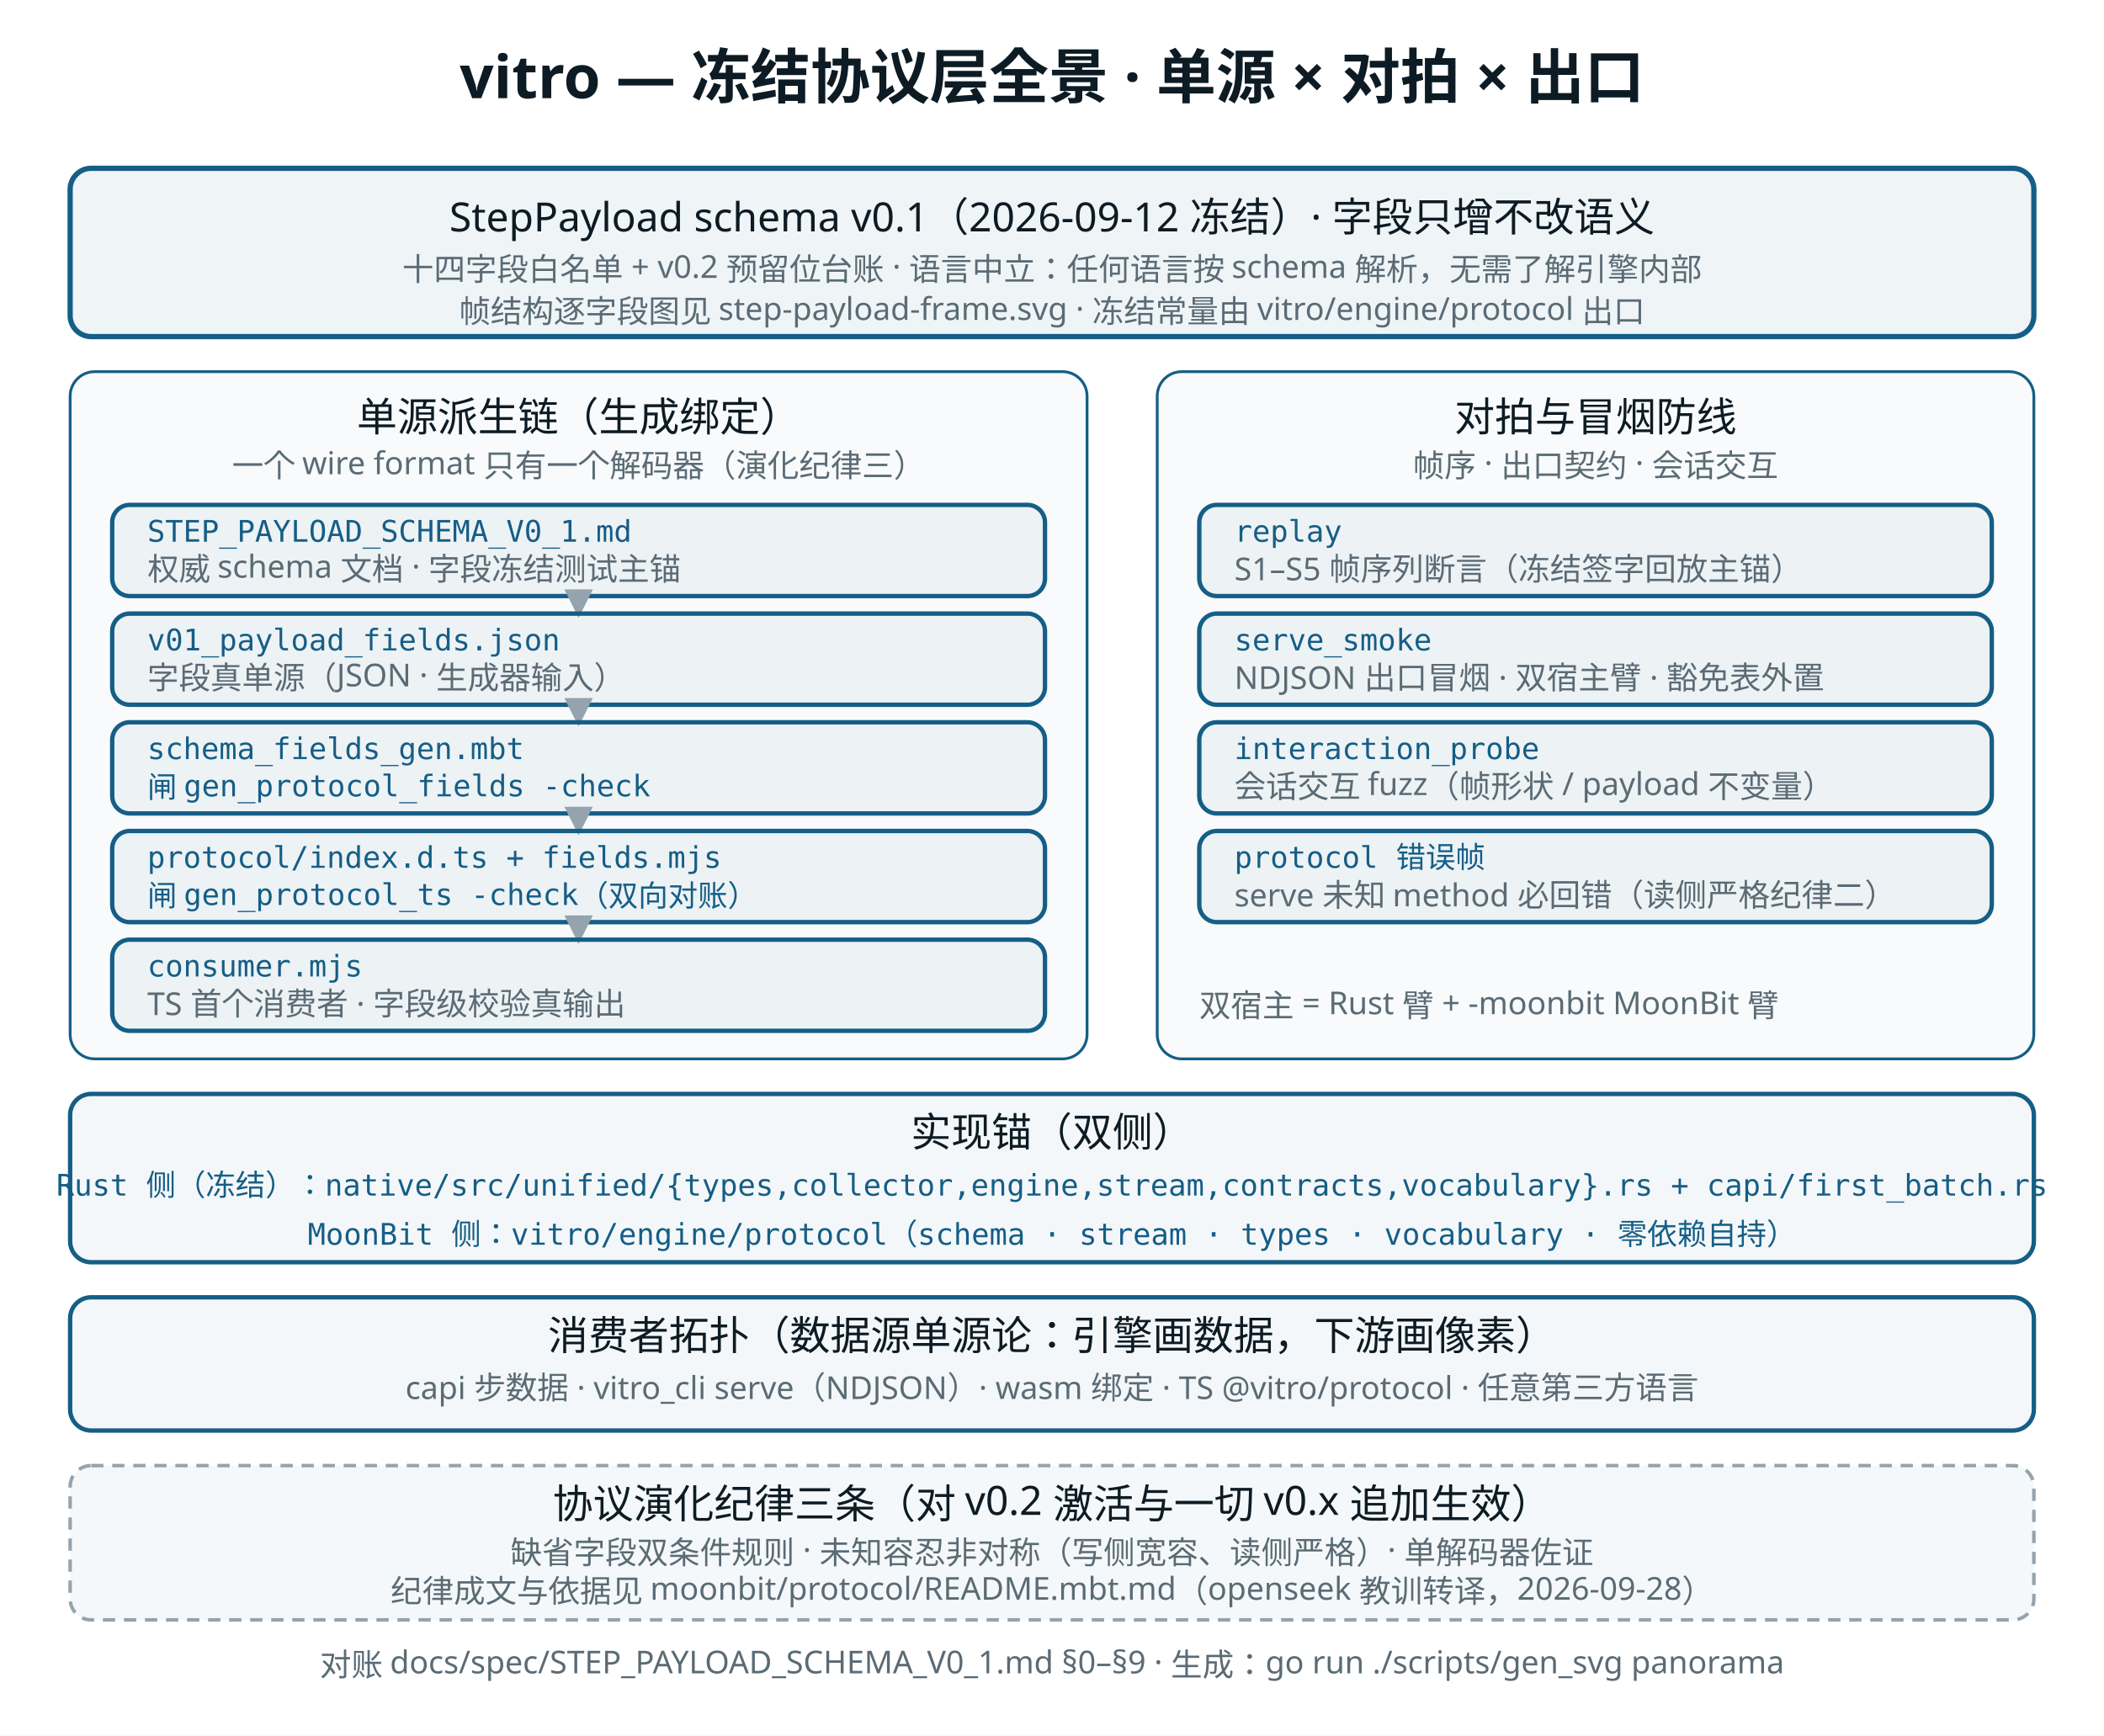
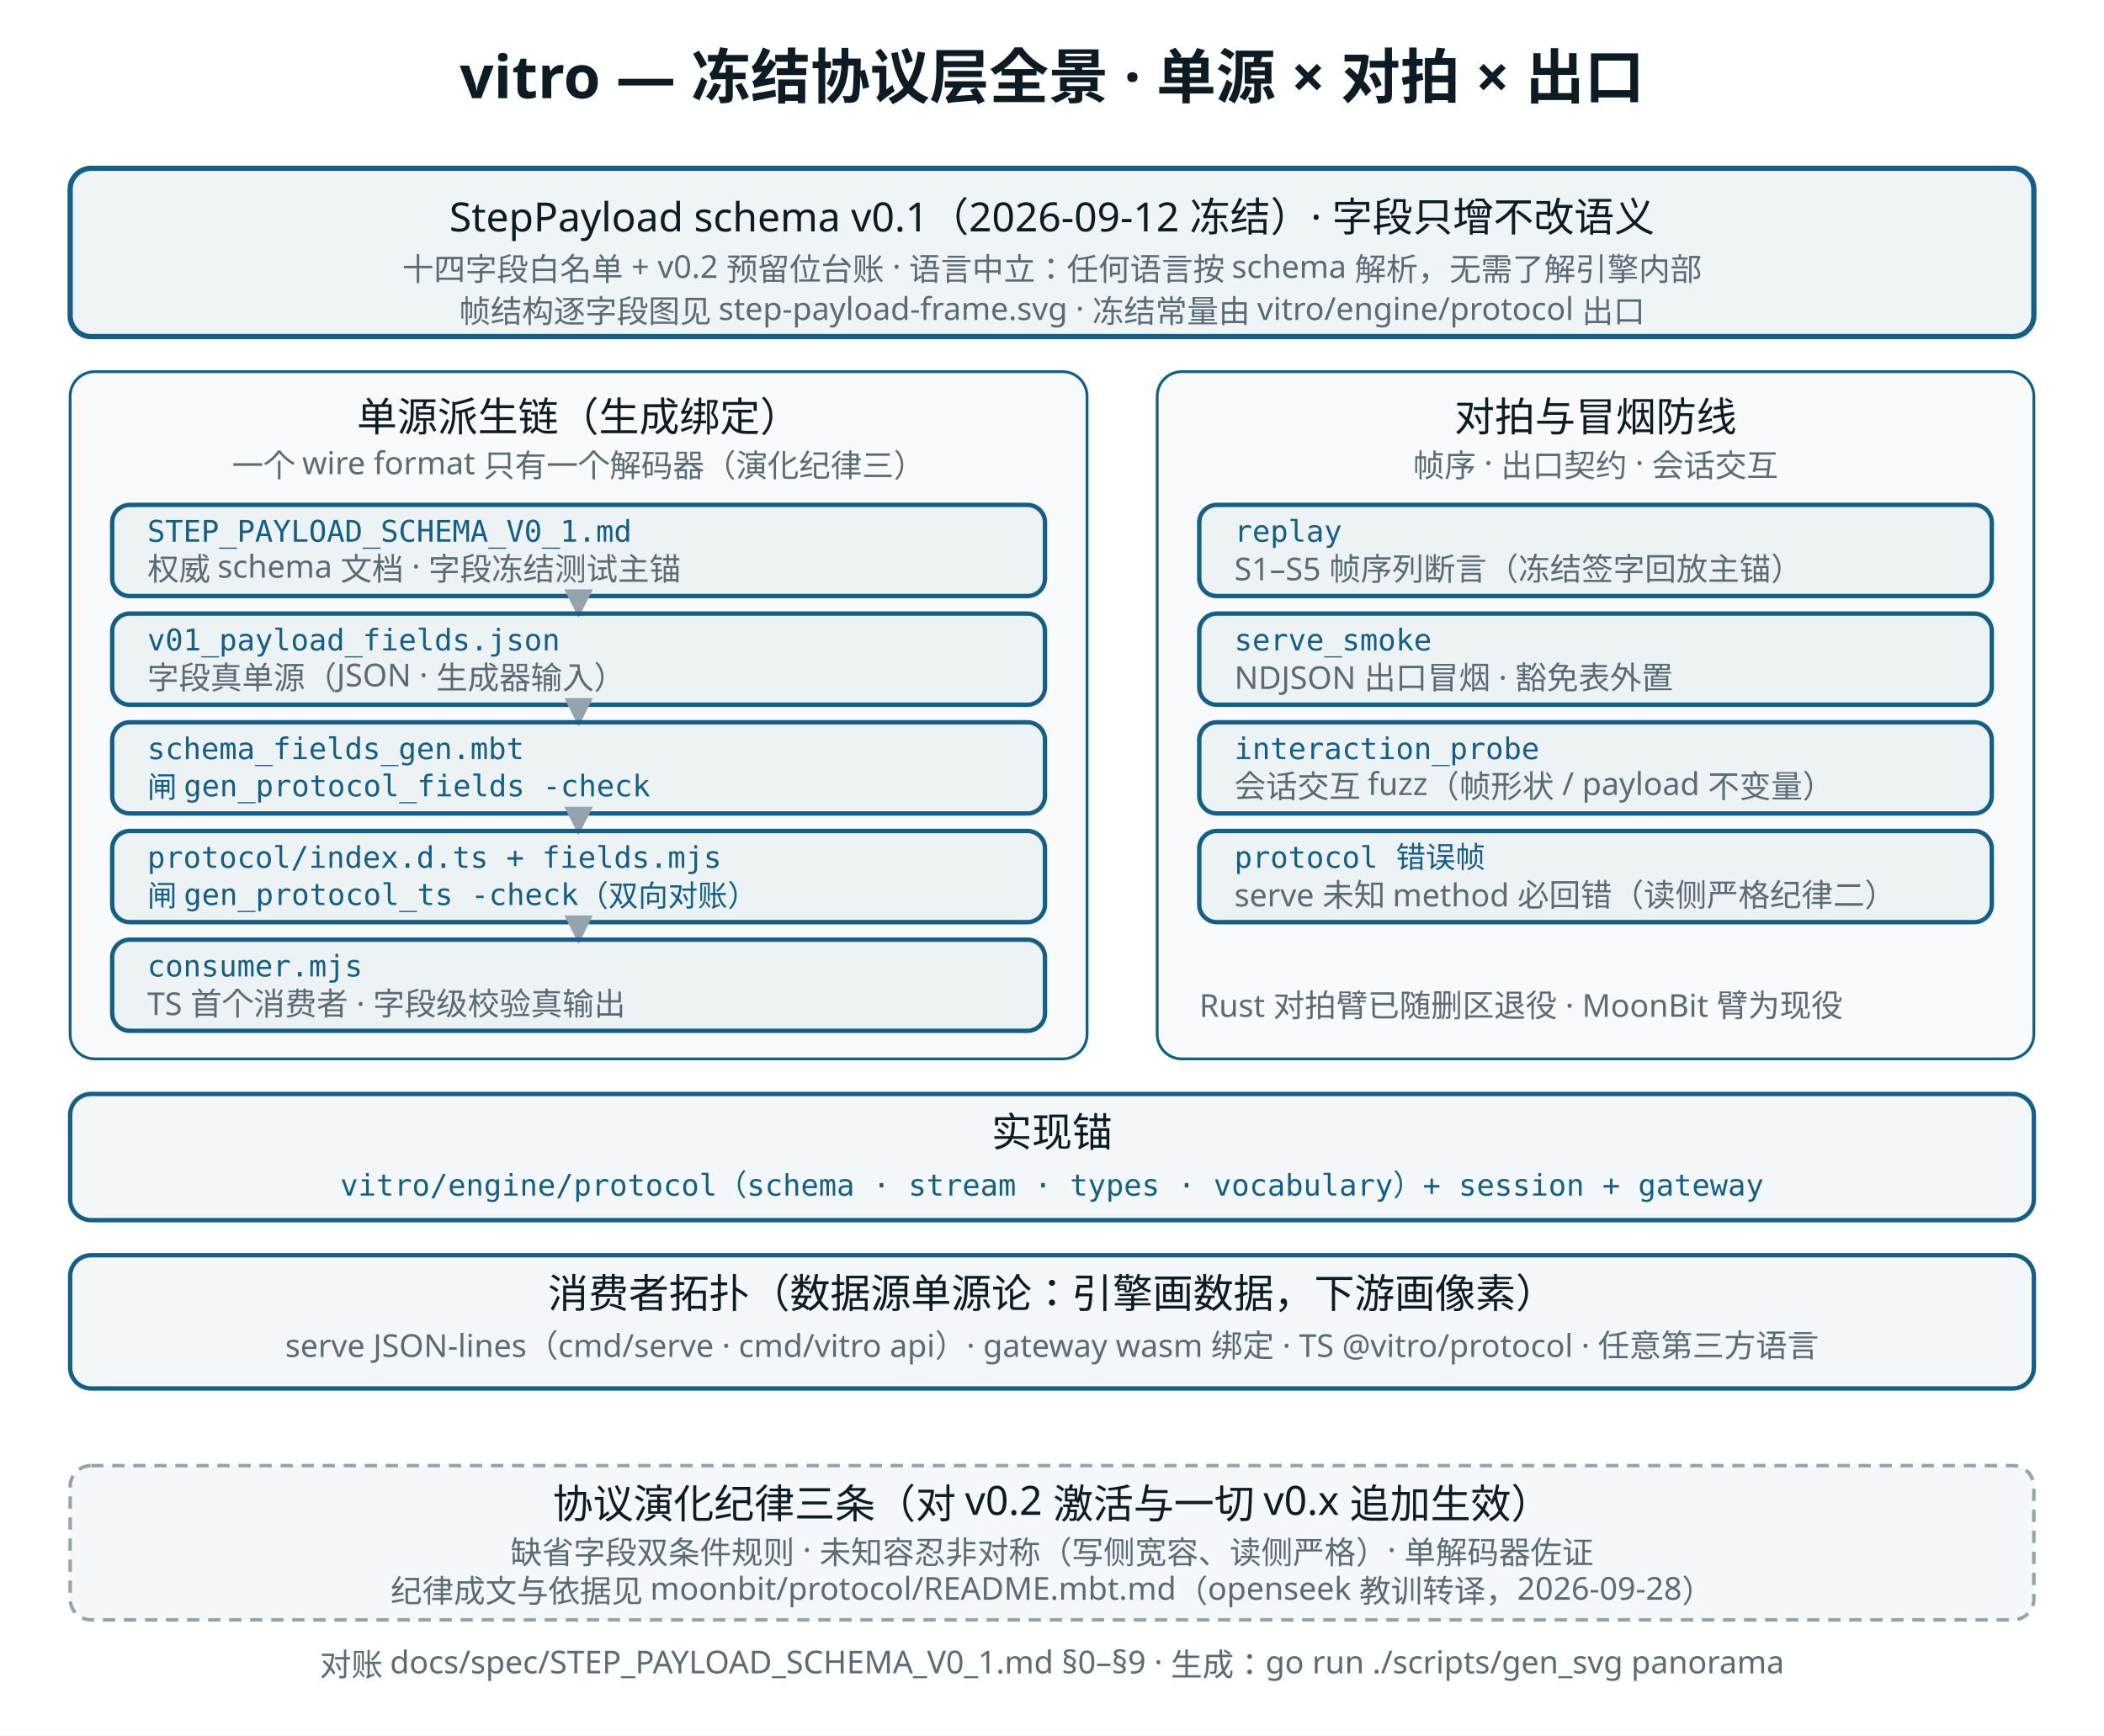
<svg xmlns="http://www.w3.org/2000/svg" viewBox="0 0 1200 990" role="img" aria-label="vitro 冻结协议层全景">
  <style>
    .bg     { fill: #FFFFFF; }
    .core   { fill: #155E86; fill-opacity: .07; stroke: #155E86; stroke-width: 3; }
    .card   { fill: #155E86; fill-opacity: .05; stroke: #155E86; stroke-width: 2.5; }
    .cons   { fill: none; stroke: #94A3AD; stroke-width: 2; }
    .warn   { fill: #155E86; fill-opacity: .04; stroke: #94A3AD; stroke-width: 2; stroke-dasharray: 7 5; }
    .plan   { fill: none; stroke: #94A3AD; stroke-width: 1.8; stroke-dasharray: 5 4; }
    .line   { stroke: #94A3AD; stroke-width: 3; fill: none; }
    .edge   { stroke: #94A3AD; stroke-width: 2.5; fill: none; }
    .ahf    { fill: #94A3AD; stroke: none; }
    .tn     { font-family: "Consolas","Cascadia Mono",monospace; font-size: 17px; fill: #155E86; stroke: none; }
    .zone   { fill: #155E86; fill-opacity: .028; stroke: #155E86; stroke-width: 1.6; }
    .tt     { font-family: "Segoe UI","Microsoft YaHei",sans-serif; font-size: 34px; font-weight: 600; fill: #0D1B24; stroke: none; }
    .t      { font-family: "Segoe UI","Microsoft YaHei",sans-serif; font-size: 23px; fill: #0D1B24; stroke: none; }
    .ts     { font-family: "Consolas","Cascadia Mono",monospace; font-size: 21px; fill: #155E86; stroke: none; }
    .tm     { font-family: "Segoe UI","Microsoft YaHei",sans-serif; font-size: 20px; fill: #5A6B75; stroke: none; }
    .tc     { font-family: "Segoe UI","Microsoft YaHei",sans-serif; font-size: 18px; fill: #5A6B75; stroke: none; }
    @media (prefers-color-scheme: dark) {
      .bg   { fill: #0D1B24; }
      .core { stroke: #4FB3E8; fill: #4FB3E8; fill-opacity: .1; }
      .card { stroke: #4FB3E8; fill: #4FB3E8; fill-opacity: .07; }
      .zone { stroke: #4FB3E8; fill: #4FB3E8; fill-opacity: .05; }
      .cons, .warn, .plan { stroke: #5A6B75; }
      .line, .edge { stroke: #5A6B75; }
      .ahf  { fill: #5A6B75; }
      .tt, .t { fill: #E9F1F7; }
      .ts, .tn { fill: #4FB3E8; }
      .tm, .tc { fill: #94A3AD; }
    }
  </style>
  <rect class="bg" width="1200" height="990" />
  <defs>
    <marker id="ah" viewBox="0 0 10 10" refX="8.5" refY="5" markerWidth="6.5" markerHeight="6.5" orient="auto-start-reverse">
      <path d="M0,0 L10,5 L0,10 z" class="ahf" />
    </marker>
  </defs>
  <text class="tt" x="600" y="56" text-anchor="middle">vitro — 冻结协议层全景 · 单源 × 对拍 × 出口</text>
  <rect class="core" x="40" y="96" width="1120" height="96" rx="12" />
  <text class="t" x="600" y="132" text-anchor="middle">StepPayload schema v0.1（2026-09-12 冻结）· 字段只增不改语义</text>
  <text class="tc" x="600" y="160" text-anchor="middle">十四字段白名单 + v0.2 预留位台账 · 语言中立：任何语言按 schema 解析，无需了解引擎内部</text>
  <text class="tc" x="600" y="184" text-anchor="middle">帧结构逐字段图见 step-payload-frame.svg · 冻结常量由 vitro/engine/protocol 出口</text>
  <rect class="zone" x="40" y="212" width="580" height="392" rx="14" />
  <text class="t" x="330" y="246" text-anchor="middle">单源派生链（生成绑定）</text>
  <text class="tc" x="330" y="272" text-anchor="middle">一个 wire format 只有一个解码器（演化纪律三）</text>
  <rect class="card" x="64" y="288" width="532" height="52" rx="10" />
  <text class="tn" x="84" y="309" text-anchor="start">STEP_PAYLOAD_SCHEMA_V0_1.md</text>
  <text class="tc" x="84" y="331" text-anchor="start">权威 schema 文档 · 字段冻结测试主锚</text>
  <line class="edge" x1="330" y1="340" x2="330" y2="350" marker-end="url(#ah)" />
  <rect class="card" x="64" y="350" width="532" height="52" rx="10" />
  <text class="tn" x="84" y="371" text-anchor="start">v01_payload_fields.json</text>
  <text class="tc" x="84" y="393" text-anchor="start">字段真单源（JSON · 生成器输入）</text>
  <line class="edge" x1="330" y1="402" x2="330" y2="412" marker-end="url(#ah)" />
  <rect class="card" x="64" y="412" width="532" height="52" rx="10" />
  <text class="tn" x="84" y="433" text-anchor="start">schema_fields_gen.mbt</text>
  <text class="tn" x="84" y="455" text-anchor="start">闸 gen_protocol_fields -check</text>
  <line class="edge" x1="330" y1="464" x2="330" y2="474" marker-end="url(#ah)" />
  <rect class="card" x="64" y="474" width="532" height="52" rx="10" />
  <text class="tn" x="84" y="495" text-anchor="start">protocol/index.d.ts + fields.mjs</text>
  <text class="tn" x="84" y="517" text-anchor="start">闸 gen_protocol_ts -check（双向对账）</text>
  <line class="edge" x1="330" y1="526" x2="330" y2="536" marker-end="url(#ah)" />
  <rect class="card" x="64" y="536" width="532" height="52" rx="10" />
  <text class="tn" x="84" y="557" text-anchor="start">consumer.mjs</text>
  <text class="tc" x="84" y="579" text-anchor="start">TS 首个消费者 · 字段级校验真输出</text>
  <rect class="zone" x="660" y="212" width="500" height="392" rx="14" />
  <text class="t" x="910" y="246" text-anchor="middle">对拍与冒烟防线</text>
  <text class="tc" x="910" y="272" text-anchor="middle">帧序 · 出口契约 · 会话交互</text>
  <rect class="card" x="684" y="288" width="452" height="52" rx="10" />
  <text class="tn" x="704" y="309" text-anchor="start">replay</text>
  <text class="tc" x="704" y="331" text-anchor="start">S1–S5 帧序列断言（冻结签字回放主锚）</text>
  <rect class="card" x="684" y="350" width="452" height="52" rx="10" />
  <text class="tn" x="704" y="371" text-anchor="start">serve_smoke</text>
-   <text class="tc" x="704" y="393" text-anchor="start">NDJSON 出口冒烟 · 双宿主臂 · 豁免表外置</text>
+   <text class="tc" x="704" y="393" text-anchor="start">NDJSON 出口冒烟 · 豁免表外置</text>
  <rect class="card" x="684" y="412" width="452" height="52" rx="10" />
  <text class="tn" x="704" y="433" text-anchor="start">interaction_probe</text>
  <text class="tc" x="704" y="455" text-anchor="start">会话交互 fuzz（帧形状 / payload 不变量）</text>
  <rect class="card" x="684" y="474" width="452" height="52" rx="10" />
  <text class="tn" x="704" y="495" text-anchor="start">protocol 错误帧</text>
  <text class="tc" x="704" y="517" text-anchor="start">serve 未知 method 必回错（读侧严格纪律二）</text>
-   <text class="tc" x="684" y="580" text-anchor="start">双宿主 = Rust 臂 + -moonbit MoonBit 臂</text>
-   <rect class="card" x="40" y="624" width="1120" height="96" rx="12" />
-   <text class="t" x="600" y="654" text-anchor="middle">实现锚（双侧）</text>
-   <text class="tn" x="600" y="682" text-anchor="middle">Rust 侧（冻结）：native/src/unified/{types,collector,engine,stream,contracts,vocabulary}.rs + capi/first_batch.rs</text>
-   <text class="tn" x="600" y="710" text-anchor="middle">MoonBit 侧：vitro/engine/protocol（schema · stream · types · vocabulary · 零依赖自持）</text>
-   <rect class="card" x="40" y="740" width="1120" height="76" rx="12" />
-   <text class="t" x="600" y="770" text-anchor="middle">消费者拓扑（数据源单源论：引擎画数据，下游画像素）</text>
-   <text class="tc" x="600" y="798" text-anchor="middle">capi 步数据 · vitro_cli serve（NDJSON）· wasm 绑定 · TS @vitro/protocol · 任意第三方语言</text>
+   <text class="tc" x="684" y="580" text-anchor="start">Rust 对拍臂已随删区退役 · MoonBit 臂为现役</text>
+   <rect class="card" x="40" y="624" width="1120" height="72" rx="12" />
+   <text class="t" x="600" y="654" text-anchor="middle">实现锚</text>
+   <text class="tn" x="600" y="682" text-anchor="middle">vitro/engine/protocol（schema · stream · types · vocabulary）+ session + gateway</text>
+   <rect class="card" x="40" y="716" width="1120" height="76" rx="12" />
+   <text class="t" x="600" y="746" text-anchor="middle">消费者拓扑（数据源单源论：引擎画数据，下游画像素）</text>
+   <text class="tc" x="600" y="774" text-anchor="middle">serve JSON-lines（cmd/serve · cmd/vitro api）· gateway wasm 绑定 · TS @vitro/protocol · 任意第三方语言</text>
  <rect class="warn" x="40" y="836" width="1120" height="88" rx="12" />
  <text class="t" x="600" y="866" text-anchor="middle">协议演化纪律三条（对 v0.2 激活与一切 v0.x 追加生效）</text>
  <text class="tc" x="600" y="892" text-anchor="middle">缺省字段双条件规则 · 未知容忍非对称（写侧宽容、读侧严格）· 单解码器佐证</text>
  <text class="tc" x="600" y="914" text-anchor="middle">纪律成文与依据见 moonbit/protocol/README.mbt.md（openseek 教训转译，2026-09-28）</text>
  <text class="tc" x="600" y="956" text-anchor="middle">对账 docs/spec/STEP_PAYLOAD_SCHEMA_V0_1.md §0–§9 · 生成：go run ./scripts/gen_svg panorama</text>
</svg>
